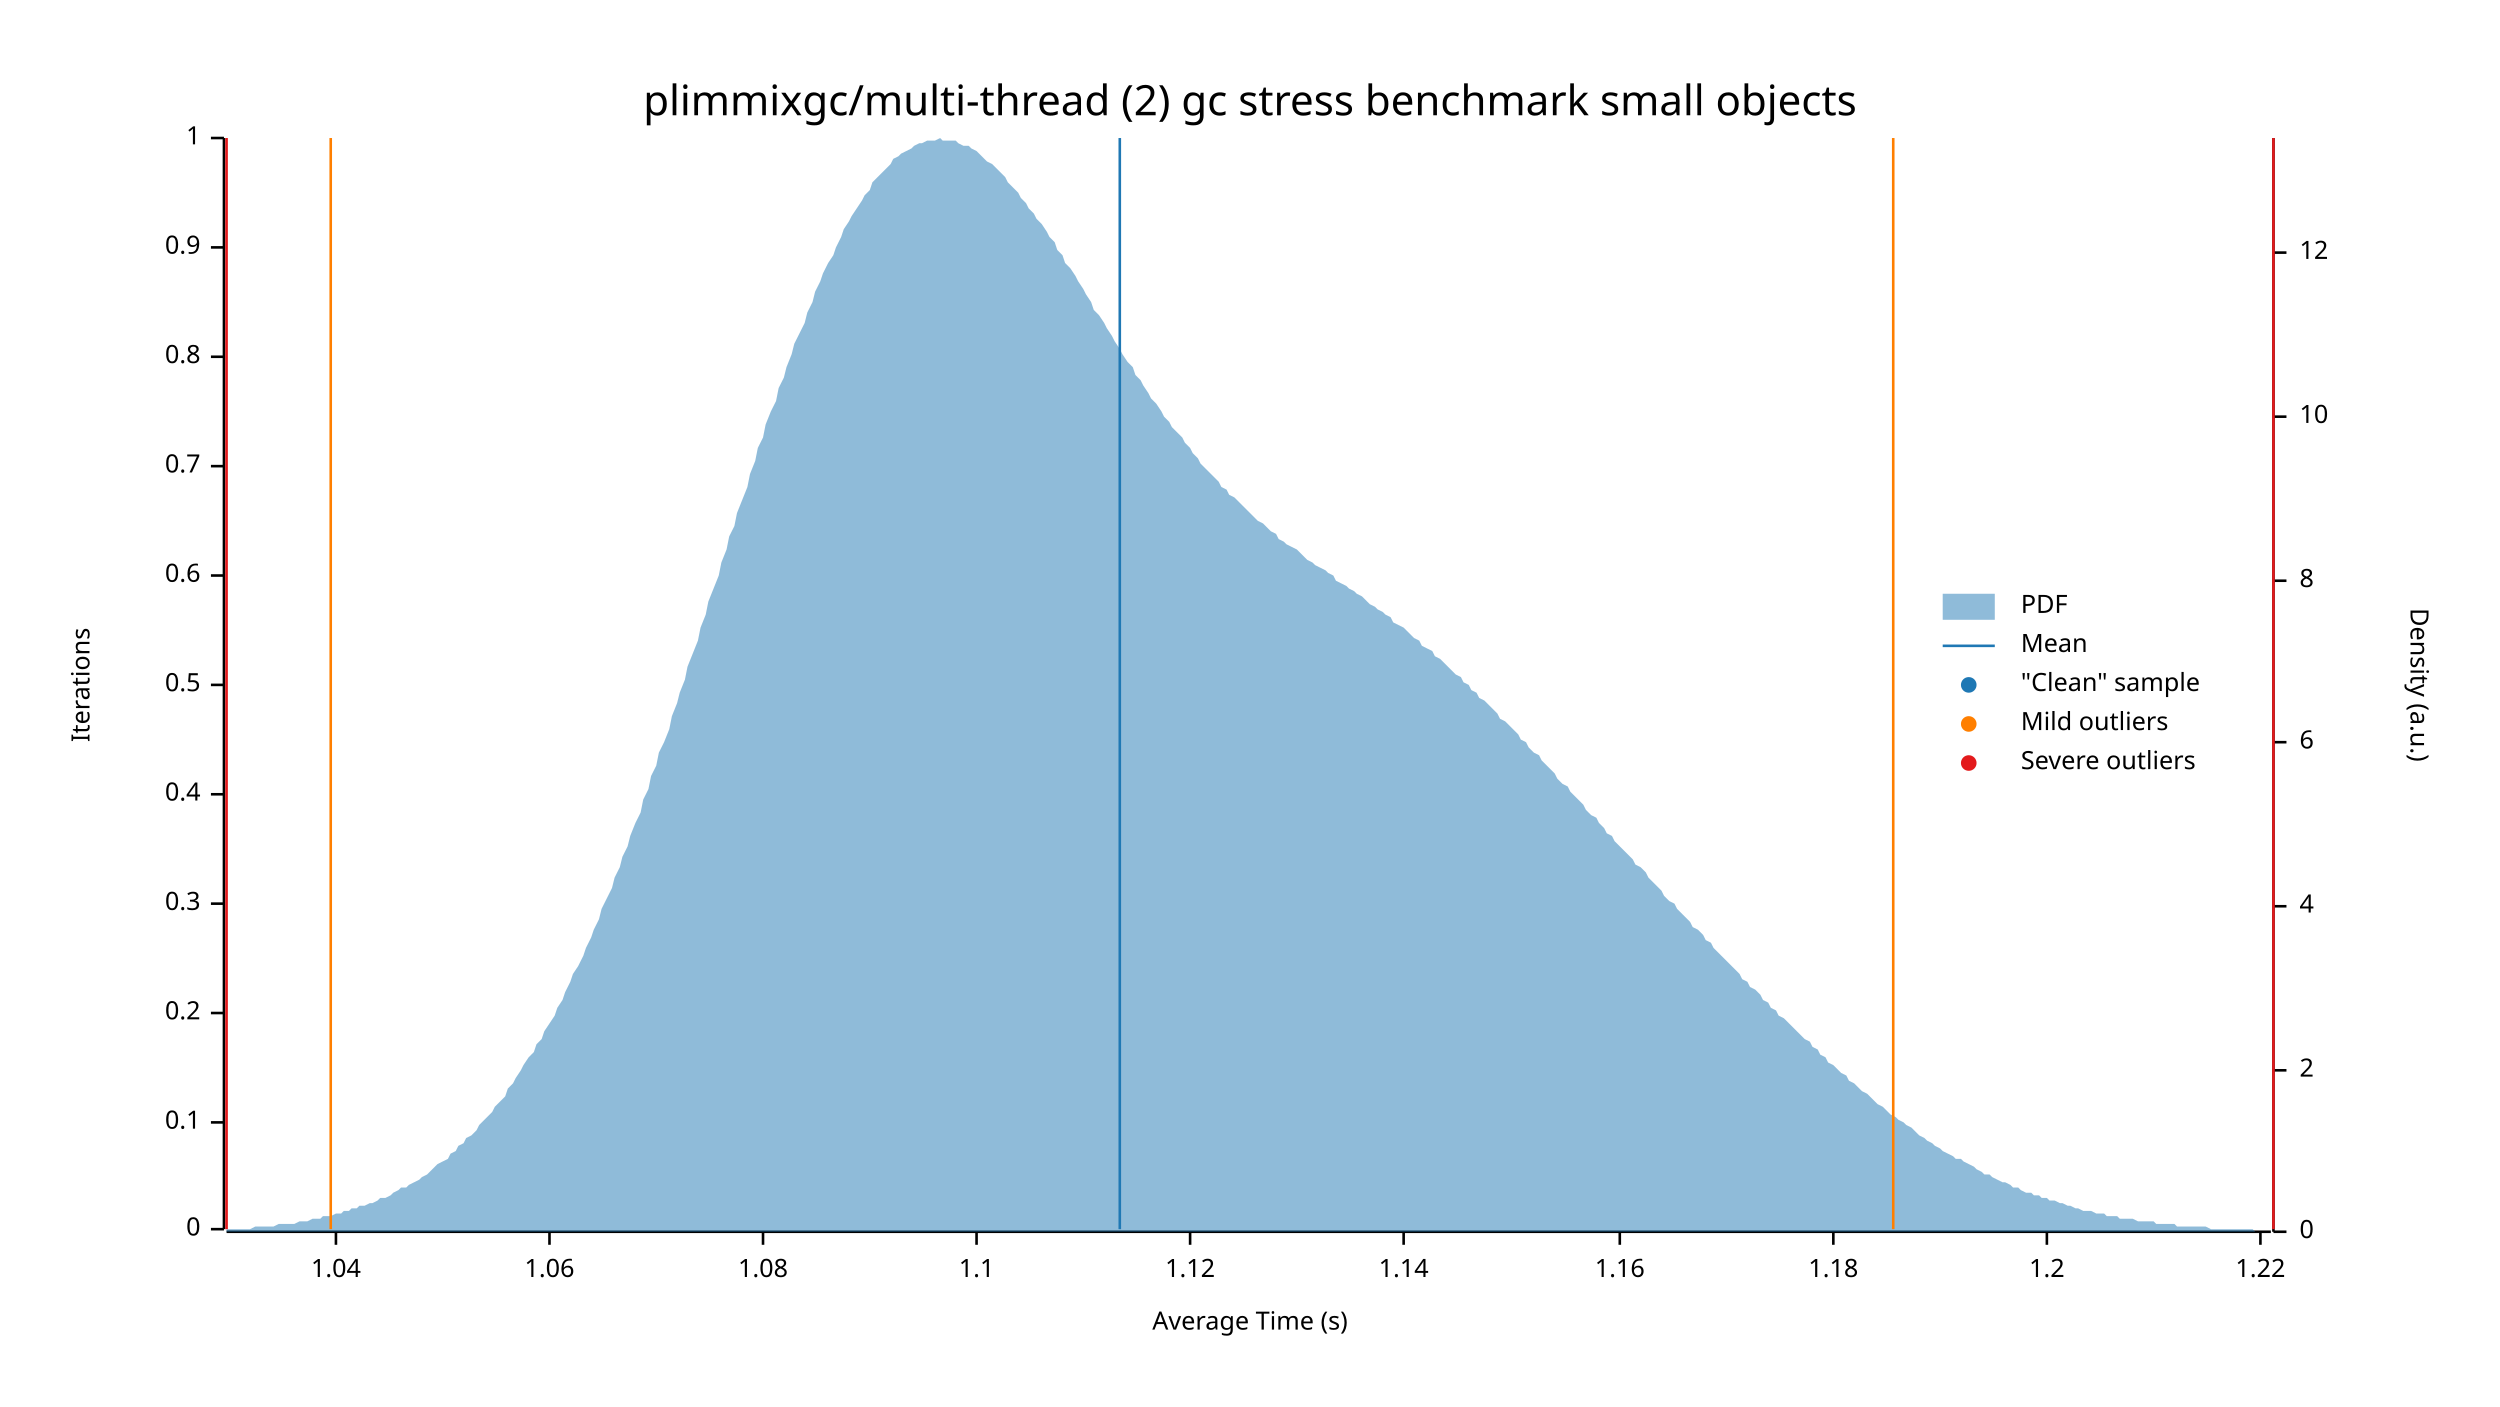
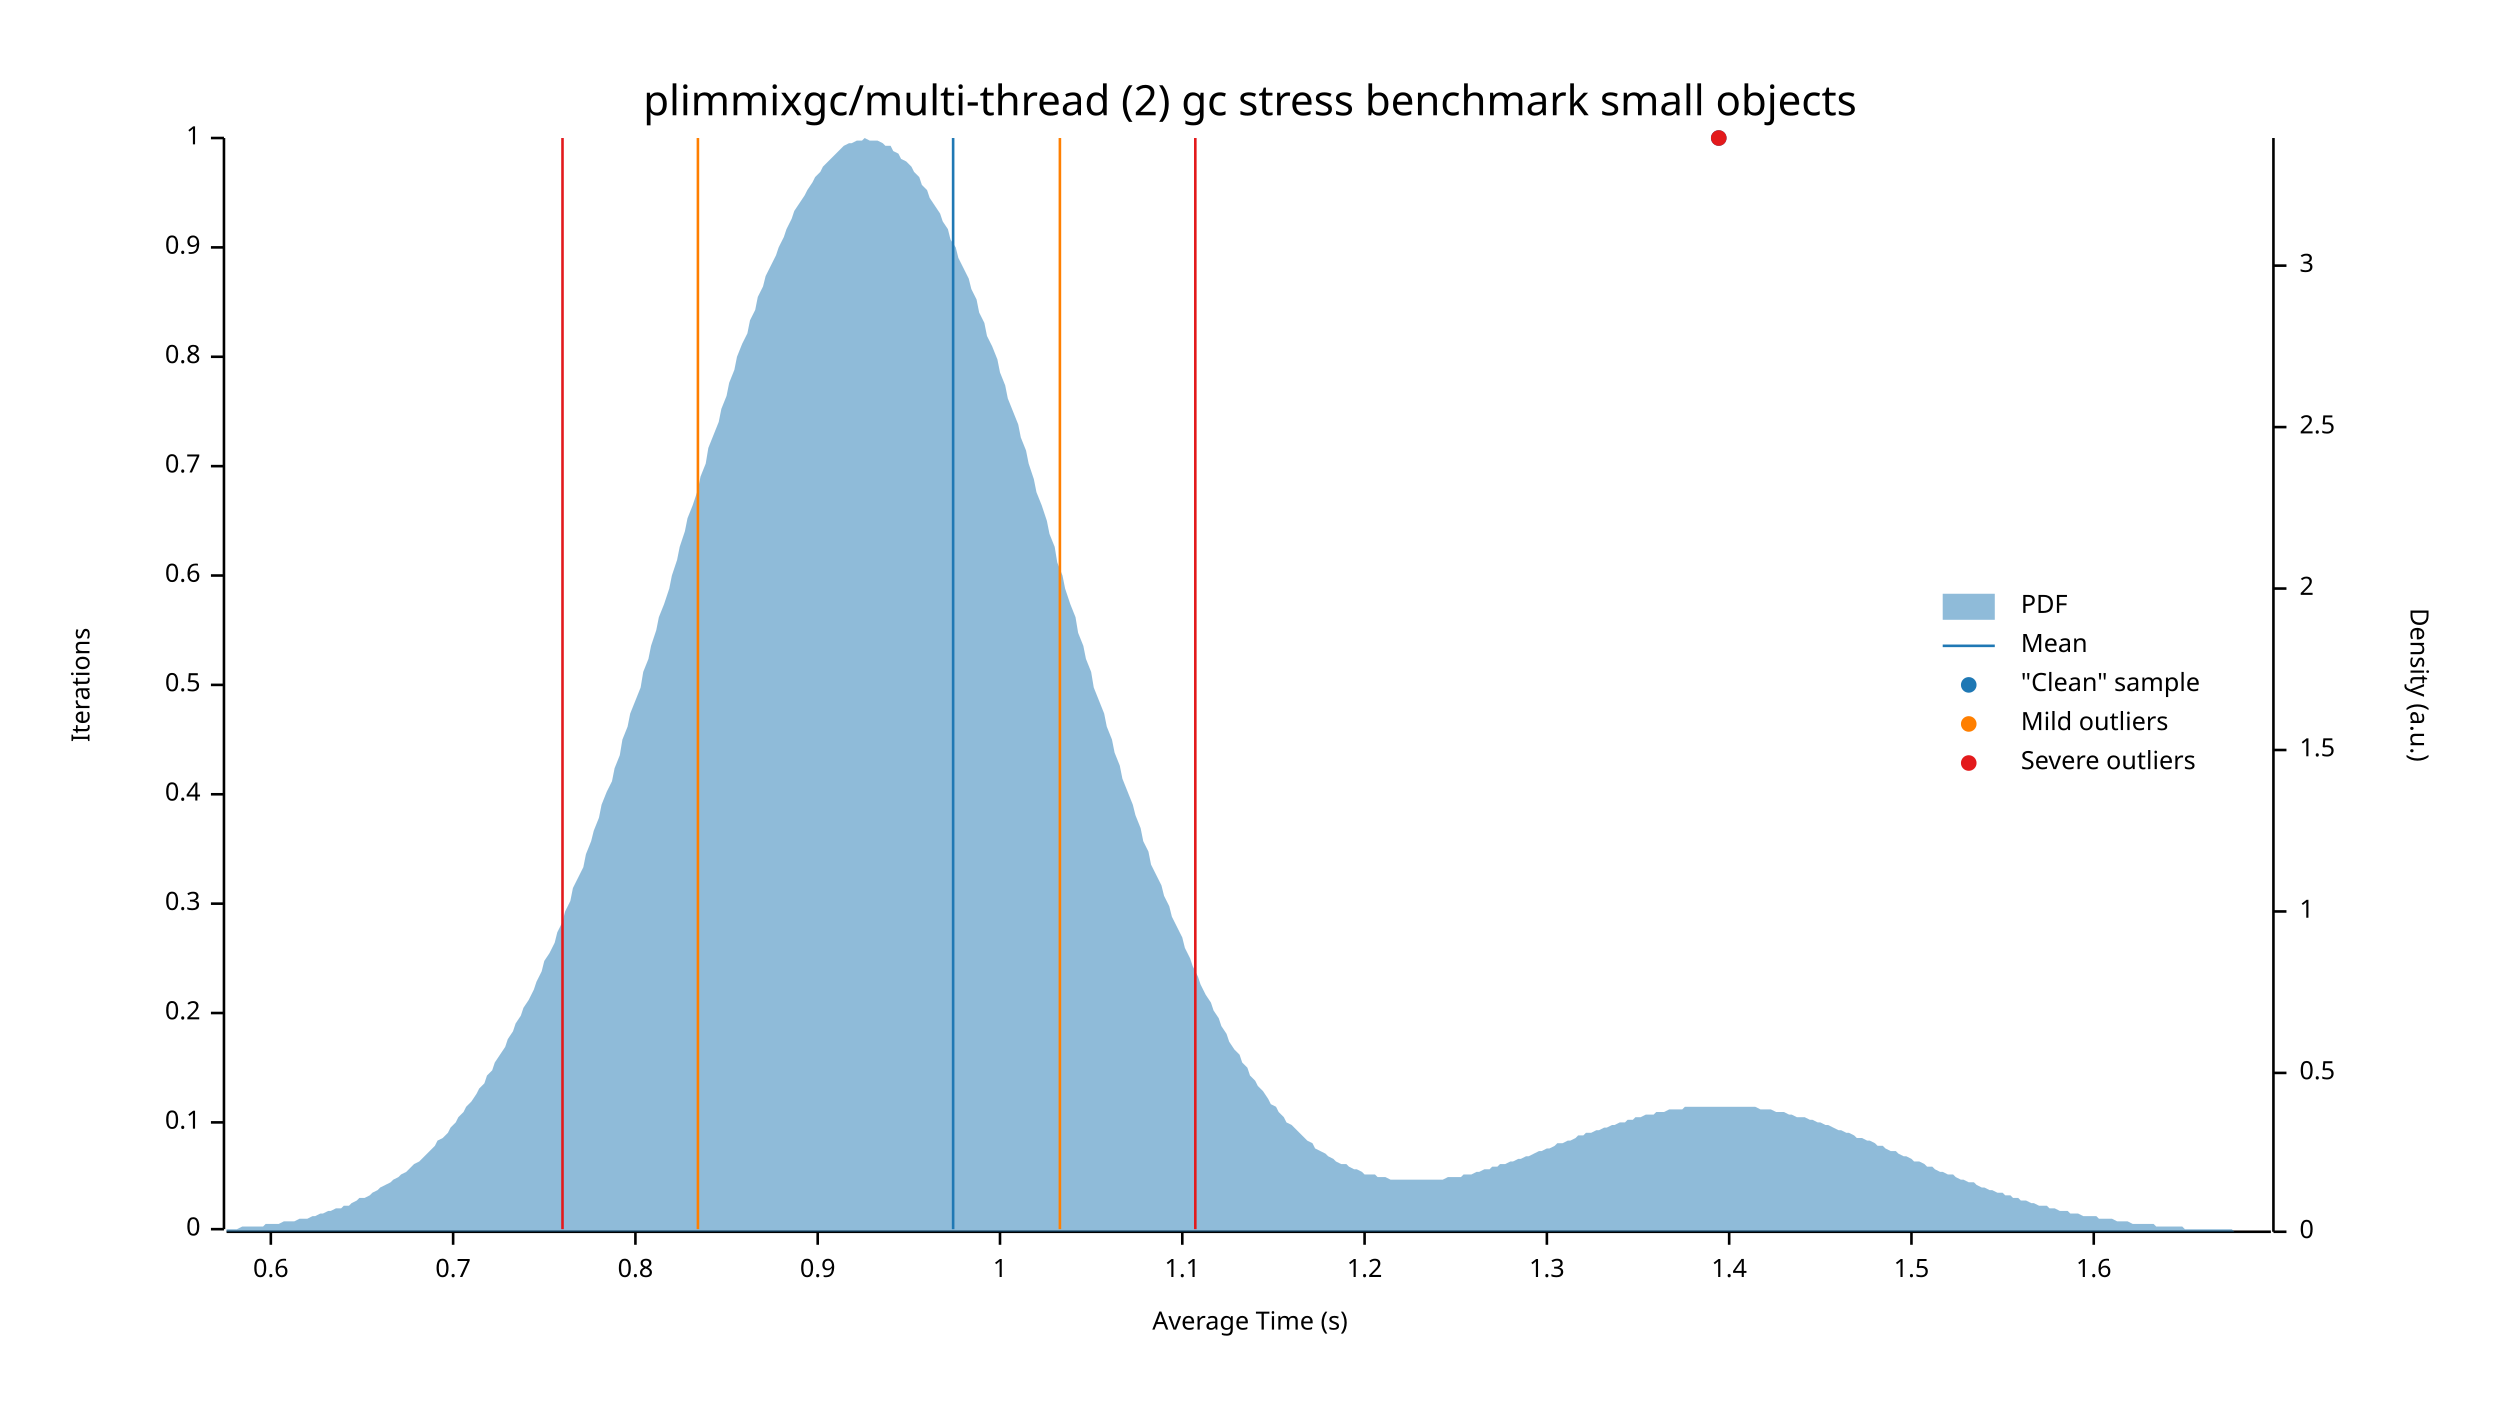
<svg xmlns="http://www.w3.org/2000/svg" width="960" height="540" viewBox="0 0 960 540">
  <text x="480" y="32" dy="0.76em" text-anchor="middle" font-family="sans-serif" font-size="16.129" opacity="1" fill="#000000">
plimmixgc/multi-thread (2) gc stress benchmark small objects
</text>
  <text x="27" y="263" dy="0.76em" text-anchor="middle" font-family="sans-serif" font-size="9.677" opacity="1" fill="#000000" transform="rotate(270, 27, 263)">
Iterations
</text>
  <text x="480" y="513" dy="-0.5ex" text-anchor="middle" font-family="sans-serif" font-size="9.677" opacity="1" fill="#000000">
Average Time (s)
</text>
  <polyline fill="none" opacity="1" stroke="#000000" stroke-width="1" points="86,53 86,472 " />
  <text x="77" y="472" dy="0.5ex" text-anchor="end" font-family="sans-serif" font-size="9.677" opacity="1" fill="#000000">
0
</text>
  <polyline fill="none" opacity="1" stroke="#000000" stroke-width="1" points="81,472 86,472 " />
  <text x="77" y="431" dy="0.5ex" text-anchor="end" font-family="sans-serif" font-size="9.677" opacity="1" fill="#000000">
0.1
</text>
  <polyline fill="none" opacity="1" stroke="#000000" stroke-width="1" points="81,431 86,431 " />
  <text x="77" y="389" dy="0.5ex" text-anchor="end" font-family="sans-serif" font-size="9.677" opacity="1" fill="#000000">
0.2
</text>
  <polyline fill="none" opacity="1" stroke="#000000" stroke-width="1" points="81,389 86,389 " />
  <text x="77" y="347" dy="0.5ex" text-anchor="end" font-family="sans-serif" font-size="9.677" opacity="1" fill="#000000">
0.3
</text>
  <polyline fill="none" opacity="1" stroke="#000000" stroke-width="1" points="81,347 86,347 " />
  <text x="77" y="305" dy="0.5ex" text-anchor="end" font-family="sans-serif" font-size="9.677" opacity="1" fill="#000000">
0.4
</text>
  <polyline fill="none" opacity="1" stroke="#000000" stroke-width="1" points="81,305 86,305 " />
  <text x="77" y="263" dy="0.5ex" text-anchor="end" font-family="sans-serif" font-size="9.677" opacity="1" fill="#000000">
0.5
</text>
  <polyline fill="none" opacity="1" stroke="#000000" stroke-width="1" points="81,263 86,263 " />
  <text x="77" y="221" dy="0.5ex" text-anchor="end" font-family="sans-serif" font-size="9.677" opacity="1" fill="#000000">
0.6
</text>
  <polyline fill="none" opacity="1" stroke="#000000" stroke-width="1" points="81,221 86,221 " />
  <text x="77" y="179" dy="0.5ex" text-anchor="end" font-family="sans-serif" font-size="9.677" opacity="1" fill="#000000">
0.7
</text>
  <polyline fill="none" opacity="1" stroke="#000000" stroke-width="1" points="81,179 86,179 " />
  <text x="77" y="137" dy="0.5ex" text-anchor="end" font-family="sans-serif" font-size="9.677" opacity="1" fill="#000000">
0.8
</text>
  <polyline fill="none" opacity="1" stroke="#000000" stroke-width="1" points="81,137 86,137 " />
  <text x="77" y="95" dy="0.5ex" text-anchor="end" font-family="sans-serif" font-size="9.677" opacity="1" fill="#000000">
0.9
</text>
  <polyline fill="none" opacity="1" stroke="#000000" stroke-width="1" points="81,95 86,95 " />
  <text x="77" y="53" dy="0.5ex" text-anchor="end" font-family="sans-serif" font-size="9.677" opacity="1" fill="#000000">
1
</text>
  <polyline fill="none" opacity="1" stroke="#000000" stroke-width="1" points="81,53 86,53 " />
  <polyline fill="none" opacity="1" stroke="#000000" stroke-width="1" points="87,473 872,473 " />
-   <text x="129" y="483" dy="0.76em" text-anchor="middle" font-family="sans-serif" font-size="9.677" opacity="1" fill="#000000">
- 1.04
+   <text x="104" y="483" dy="0.76em" text-anchor="middle" font-family="sans-serif" font-size="9.677" opacity="1" fill="#000000">
+ 0.6
</text>
-   <polyline fill="none" opacity="1" stroke="#000000" stroke-width="1" points="129,473 129,478 " />
-   <text x="211" y="483" dy="0.76em" text-anchor="middle" font-family="sans-serif" font-size="9.677" opacity="1" fill="#000000">
- 1.06
+   <polyline fill="none" opacity="1" stroke="#000000" stroke-width="1" points="104,473 104,478 " />
+   <text x="174" y="483" dy="0.76em" text-anchor="middle" font-family="sans-serif" font-size="9.677" opacity="1" fill="#000000">
+ 0.7
</text>
-   <polyline fill="none" opacity="1" stroke="#000000" stroke-width="1" points="211,473 211,478 " />
-   <text x="293" y="483" dy="0.76em" text-anchor="middle" font-family="sans-serif" font-size="9.677" opacity="1" fill="#000000">
- 1.08
+   <polyline fill="none" opacity="1" stroke="#000000" stroke-width="1" points="174,473 174,478 " />
+   <text x="244" y="483" dy="0.76em" text-anchor="middle" font-family="sans-serif" font-size="9.677" opacity="1" fill="#000000">
+ 0.8
</text>
-   <polyline fill="none" opacity="1" stroke="#000000" stroke-width="1" points="293,473 293,478 " />
-   <text x="375" y="483" dy="0.76em" text-anchor="middle" font-family="sans-serif" font-size="9.677" opacity="1" fill="#000000">
+   <polyline fill="none" opacity="1" stroke="#000000" stroke-width="1" points="244,473 244,478 " />
+   <text x="314" y="483" dy="0.76em" text-anchor="middle" font-family="sans-serif" font-size="9.677" opacity="1" fill="#000000">
+ 0.9
+ </text>
+   <polyline fill="none" opacity="1" stroke="#000000" stroke-width="1" points="314,473 314,478 " />
+   <text x="384" y="483" dy="0.76em" text-anchor="middle" font-family="sans-serif" font-size="9.677" opacity="1" fill="#000000">
+ 1
+ </text>
+   <polyline fill="none" opacity="1" stroke="#000000" stroke-width="1" points="384,473 384,478 " />
+   <text x="454" y="483" dy="0.76em" text-anchor="middle" font-family="sans-serif" font-size="9.677" opacity="1" fill="#000000">
1.1
</text>
-   <polyline fill="none" opacity="1" stroke="#000000" stroke-width="1" points="375,473 375,478 " />
-   <text x="457" y="483" dy="0.76em" text-anchor="middle" font-family="sans-serif" font-size="9.677" opacity="1" fill="#000000">
- 1.12
- </text>
-   <polyline fill="none" opacity="1" stroke="#000000" stroke-width="1" points="457,473 457,478 " />
-   <text x="539" y="483" dy="0.76em" text-anchor="middle" font-family="sans-serif" font-size="9.677" opacity="1" fill="#000000">
- 1.14
- </text>
-   <polyline fill="none" opacity="1" stroke="#000000" stroke-width="1" points="539,473 539,478 " />
-   <text x="622" y="483" dy="0.76em" text-anchor="middle" font-family="sans-serif" font-size="9.677" opacity="1" fill="#000000">
- 1.16
- </text>
-   <polyline fill="none" opacity="1" stroke="#000000" stroke-width="1" points="622,473 622,478 " />
-   <text x="704" y="483" dy="0.76em" text-anchor="middle" font-family="sans-serif" font-size="9.677" opacity="1" fill="#000000">
- 1.18
- </text>
-   <polyline fill="none" opacity="1" stroke="#000000" stroke-width="1" points="704,473 704,478 " />
-   <text x="786" y="483" dy="0.76em" text-anchor="middle" font-family="sans-serif" font-size="9.677" opacity="1" fill="#000000">
+   <polyline fill="none" opacity="1" stroke="#000000" stroke-width="1" points="454,473 454,478 " />
+   <text x="524" y="483" dy="0.76em" text-anchor="middle" font-family="sans-serif" font-size="9.677" opacity="1" fill="#000000">
1.2
</text>
-   <polyline fill="none" opacity="1" stroke="#000000" stroke-width="1" points="786,473 786,478 " />
-   <text x="868" y="483" dy="0.76em" text-anchor="middle" font-family="sans-serif" font-size="9.677" opacity="1" fill="#000000">
- 1.22
+   <polyline fill="none" opacity="1" stroke="#000000" stroke-width="1" points="524,473 524,478 " />
+   <text x="594" y="483" dy="0.76em" text-anchor="middle" font-family="sans-serif" font-size="9.677" opacity="1" fill="#000000">
+ 1.3
</text>
-   <polyline fill="none" opacity="1" stroke="#000000" stroke-width="1" points="868,473 868,478 " />
+   <polyline fill="none" opacity="1" stroke="#000000" stroke-width="1" points="594,473 594,478 " />
+   <text x="664" y="483" dy="0.76em" text-anchor="middle" font-family="sans-serif" font-size="9.677" opacity="1" fill="#000000">
+ 1.4
+ </text>
+   <polyline fill="none" opacity="1" stroke="#000000" stroke-width="1" points="664,473 664,478 " />
+   <text x="734" y="483" dy="0.76em" text-anchor="middle" font-family="sans-serif" font-size="9.677" opacity="1" fill="#000000">
+ 1.5
+ </text>
+   <polyline fill="none" opacity="1" stroke="#000000" stroke-width="1" points="734,473 734,478 " />
+   <text x="804" y="483" dy="0.76em" text-anchor="middle" font-family="sans-serif" font-size="9.677" opacity="1" fill="#000000">
+ 1.6
+ </text>
+   <polyline fill="none" opacity="1" stroke="#000000" stroke-width="1" points="804,473 804,478 " />
  <text x="933" y="263" dy="0.76em" text-anchor="middle" font-family="sans-serif" font-size="9.677" opacity="1" fill="#000000" transform="rotate(90, 933, 263)">
Density (a.u.)
</text>
  <polyline fill="none" opacity="1" stroke="#000000" stroke-width="1" points="873,53 873,473 " />
  <text x="883" y="473" dy="0.5ex" text-anchor="start" font-family="sans-serif" font-size="9.677" opacity="1" fill="#000000">
0
</text>
  <polyline fill="none" opacity="1" stroke="#000000" stroke-width="1" points="873,473 878,473 " />
-   <text x="883" y="411" dy="0.5ex" text-anchor="start" font-family="sans-serif" font-size="9.677" opacity="1" fill="#000000">
+   <text x="883" y="412" dy="0.5ex" text-anchor="start" font-family="sans-serif" font-size="9.677" opacity="1" fill="#000000">
+ 0.5
+ </text>
+   <polyline fill="none" opacity="1" stroke="#000000" stroke-width="1" points="873,412 878,412 " />
+   <text x="883" y="350" dy="0.5ex" text-anchor="start" font-family="sans-serif" font-size="9.677" opacity="1" fill="#000000">
+ 1
+ </text>
+   <polyline fill="none" opacity="1" stroke="#000000" stroke-width="1" points="873,350 878,350 " />
+   <text x="883" y="288" dy="0.5ex" text-anchor="start" font-family="sans-serif" font-size="9.677" opacity="1" fill="#000000">
+ 1.5
+ </text>
+   <polyline fill="none" opacity="1" stroke="#000000" stroke-width="1" points="873,288 878,288 " />
+   <text x="883" y="226" dy="0.5ex" text-anchor="start" font-family="sans-serif" font-size="9.677" opacity="1" fill="#000000">
2
</text>
-   <polyline fill="none" opacity="1" stroke="#000000" stroke-width="1" points="873,411 878,411 " />
-   <text x="883" y="348" dy="0.5ex" text-anchor="start" font-family="sans-serif" font-size="9.677" opacity="1" fill="#000000">
- 4
+   <polyline fill="none" opacity="1" stroke="#000000" stroke-width="1" points="873,226 878,226 " />
+   <text x="883" y="164" dy="0.5ex" text-anchor="start" font-family="sans-serif" font-size="9.677" opacity="1" fill="#000000">
+ 2.5
</text>
-   <polyline fill="none" opacity="1" stroke="#000000" stroke-width="1" points="873,348 878,348 " />
-   <text x="883" y="285" dy="0.5ex" text-anchor="start" font-family="sans-serif" font-size="9.677" opacity="1" fill="#000000">
- 6
+   <polyline fill="none" opacity="1" stroke="#000000" stroke-width="1" points="873,164 878,164 " />
+   <text x="883" y="102" dy="0.5ex" text-anchor="start" font-family="sans-serif" font-size="9.677" opacity="1" fill="#000000">
+ 3
</text>
-   <polyline fill="none" opacity="1" stroke="#000000" stroke-width="1" points="873,285 878,285 " />
-   <text x="883" y="223" dy="0.5ex" text-anchor="start" font-family="sans-serif" font-size="9.677" opacity="1" fill="#000000">
- 8
- </text>
-   <polyline fill="none" opacity="1" stroke="#000000" stroke-width="1" points="873,223 878,223 " />
-   <text x="883" y="160" dy="0.5ex" text-anchor="start" font-family="sans-serif" font-size="9.677" opacity="1" fill="#000000">
- 10
- </text>
-   <polyline fill="none" opacity="1" stroke="#000000" stroke-width="1" points="873,160 878,160 " />
-   <text x="883" y="97" dy="0.5ex" text-anchor="start" font-family="sans-serif" font-size="9.677" opacity="1" fill="#000000">
- 12
- </text>
-   <polyline fill="none" opacity="1" stroke="#000000" stroke-width="1" points="873,97 878,97 " />
-   <polygon opacity="0.5" fill="#1F78B4" points="87,472 88,472 90,472 91,472 93,472 94,472 96,472 98,471 99,471 101,471 102,471 104,471 105,471 107,470 109,470 110,470 112,470 113,470 115,469 116,469 118,469 120,468 121,468 123,468 124,467 126,467 127,467 129,466 131,466 132,465 134,465 135,464 137,464 138,463 140,463 142,462 143,462 145,461 146,460 148,460 150,459 151,458 153,457 154,456 156,456 157,455 159,454 161,453 162,452 164,451 165,450 167,448 168,447 170,446 172,445 173,443 175,442 176,440 178,439 179,437 181,436 183,434 184,432 186,430 187,429 189,427 190,425 192,423 194,421 195,418 197,416 198,414 200,411 201,409 203,406 205,404 206,401 208,399 209,396 211,393 213,390 214,387 216,384 217,381 219,377 220,374 222,371 224,367 225,364 227,360 228,357 230,353 231,349 233,345 235,341 236,337 238,333 239,329 241,325 242,321 244,316 246,312 247,307 249,303 250,298 252,294 253,289 255,285 257,280 258,275 260,270 261,266 263,261 264,256 266,251 268,246 269,241 271,236 272,231 274,226 276,221 277,216 279,211 280,206 282,202 283,197 285,192 287,187 288,182 290,177 291,172 293,168 294,163 296,158 298,154 299,149 301,145 302,141 304,136 305,132 307,128 309,124 310,120 312,116 313,112 315,108 316,105 318,101 320,98 321,95 323,91 324,88 326,85 327,83 329,80 331,77 332,75 334,73 335,70 337,68 339,66 340,65 342,63 343,61 345,60 346,59 348,58 350,57 351,56 353,55 354,55 356,54 357,54 359,54 361,53 362,54 364,54 365,54 367,54 368,55 370,56 372,56 373,57 375,58 376,59 378,61 379,62 381,63 383,65 384,66 386,68 387,70 389,72 391,74 392,76 394,78 395,80 397,82 398,84 400,86 402,89 403,91 405,93 406,96 408,98 409,101 411,103 413,106 414,108 416,111 417,113 419,116 420,119 422,121 424,124 425,126 427,129 428,131 430,134 431,136 433,139 435,141 436,144 438,146 439,148 441,151 442,153 444,155 446,158 447,160 449,162 450,164 452,166 454,168 455,170 457,172 458,174 460,176 461,178 463,180 465,182 466,183 468,185 469,187 471,188 472,190 474,191 476,193 477,194 479,196 480,197 482,199 483,200 485,201 487,203 488,204 490,205 491,207 493,208 494,209 496,210 498,211 499,212 501,214 502,215 504,216 505,217 507,218 509,219 510,220 512,221 513,223 515,224 517,225 518,226 520,227 521,228 523,229 524,230 526,232 528,233 529,234 531,235 532,236 534,237 535,239 537,240 539,241 540,242 542,244 543,245 545,246 546,248 548,249 550,250 551,252 553,253 554,254 556,256 557,257 559,259 561,260 562,262 564,263 565,265 567,266 568,268 570,269 572,271 573,272 575,274 576,276 578,277 580,279 581,280 583,282 584,284 586,285 587,287 589,289 591,290 592,292 594,294 595,295 597,297 598,299 600,301 602,302 603,304 605,306 606,307 608,309 609,311 611,313 613,314 614,316 616,318 617,320 619,321 620,323 622,325 624,327 625,328 627,330 628,332 630,333 632,335 633,337 635,339 636,340 638,342 639,344 641,346 643,347 644,349 646,351 647,352 649,354 650,356 652,357 654,359 655,361 657,362 658,364 660,366 661,367 663,369 665,371 666,372 668,374 669,376 671,377 672,379 674,380 676,382 677,384 679,385 680,387 682,388 683,390 685,391 687,393 688,394 690,396 691,397 693,399 695,400 696,402 698,403 699,405 701,406 702,408 704,409 706,411 707,412 709,413 710,415 712,416 713,417 715,419 717,420 718,421 720,423 721,424 723,425 724,426 726,428 728,429 729,430 731,431 732,432 734,433 735,434 737,436 739,437 740,438 742,439 743,440 745,441 746,442 748,443 750,444 751,445 753,445 754,446 756,447 758,448 759,449 761,450 762,451 764,451 765,452 767,453 769,454 770,454 772,455 773,456 775,456 776,457 778,458 780,458 781,459 783,459 784,460 786,460 787,461 789,461 791,462 792,462 794,463 795,463 797,464 798,464 800,465 802,465 803,465 805,466 806,466 808,466 809,467 811,467 813,467 814,468 816,468 817,468 819,468 821,469 822,469 824,469 825,469 827,469 828,470 830,470 832,470 833,470 835,470 836,471 838,471 839,471 841,471 843,471 844,471 846,471 847,471 849,472 850,472 852,472 854,472 855,472 857,472 858,472 860,472 861,472 863,472 865,472 866,473 868,473 869,473 871,473 873,473 873,473 87,473 " />
-   <polyline fill="none" opacity="1" stroke="#1F78B4" stroke-width="1" points="430,472 430,53 " />
-   <polyline fill="none" opacity="1" stroke="#FF7F00" stroke-width="1" points="127,472 127,53 " />
-   <polyline fill="none" opacity="1" stroke="#FF7F00" stroke-width="1" points="727,472 727,53 " />
-   <polyline fill="none" opacity="1" stroke="#E31A1C" stroke-width="1" points="87,472 87,53 " />
-   <polyline fill="none" opacity="1" stroke="#E31A1C" stroke-width="1" points="873,472 873,53 " />
+   <polyline fill="none" opacity="1" stroke="#000000" stroke-width="1" points="873,102 878,102 " />
+   <polygon opacity="0.5" fill="#1F78B4" points="87,472 88,472 90,472 91,472 93,471 94,471 96,471 98,471 99,471 101,471 102,470 104,470 105,470 107,470 109,469 110,469 112,469 113,469 115,468 116,468 118,468 120,467 121,467 123,466 124,466 126,465 127,465 129,464 131,464 132,463 134,463 135,462 137,461 138,460 140,460 142,459 143,458 145,457 146,456 148,455 150,454 151,453 153,452 154,451 156,450 157,449 159,447 161,446 162,445 164,443 165,442 167,440 168,438 170,437 172,435 173,433 175,431 176,429 178,427 179,425 181,423 183,420 184,418 186,416 187,413 189,411 190,408 192,405 194,402 195,399 197,396 198,393 200,390 201,387 203,384 205,380 206,377 208,373 209,369 211,366 213,362 214,358 216,354 217,350 219,346 220,341 222,337 224,333 225,328 227,323 228,319 230,314 231,309 233,304 235,300 236,295 238,290 239,284 241,279 242,274 244,269 246,264 247,258 249,253 250,248 252,242 253,237 255,232 257,226 258,221 260,215 261,210 263,204 264,199 266,194 268,188 269,183 271,178 272,172 274,167 276,162 277,157 279,152 280,147 282,142 283,137 285,132 287,128 288,123 290,119 291,114 293,110 294,106 296,102 298,98 299,95 301,91 302,88 304,84 305,81 307,78 309,75 310,73 312,70 313,68 315,66 316,64 318,62 320,60 321,59 323,57 324,56 326,55 327,55 329,54 331,54 332,53 334,54 335,54 337,54 339,55 340,56 342,56 343,58 345,59 346,61 348,62 350,64 351,66 353,68 354,71 356,73 357,76 359,79 361,82 362,85 364,88 365,92 367,95 368,99 370,103 372,107 373,111 375,115 376,120 378,124 379,129 381,133 383,138 384,143 386,148 387,153 389,158 391,163 392,168 394,173 395,178 397,184 398,189 400,194 402,200 403,205 405,210 406,216 408,221 409,226 411,232 413,237 414,243 416,248 417,253 419,258 420,264 422,269 424,274 425,279 427,284 428,289 430,294 431,299 433,304 435,309 436,313 438,318 439,323 441,327 442,332 444,336 446,340 447,344 449,348 450,352 452,356 454,360 455,364 457,368 458,371 460,375 461,378 463,382 465,385 466,388 468,391 469,394 471,397 472,400 474,403 476,405 477,408 479,410 480,413 482,415 483,417 485,419 487,422 488,424 490,425 491,427 493,429 494,431 496,432 498,434 499,435 501,437 502,438 504,439 505,441 507,442 509,443 510,444 512,445 513,446 515,447 517,447 518,448 520,449 521,449 523,450 524,451 526,451 528,451 529,452 531,452 532,452 534,453 535,453 537,453 539,453 540,453 542,453 543,453 545,453 546,453 548,453 550,453 551,453 553,453 554,453 556,452 557,452 559,452 561,452 562,451 564,451 565,451 567,450 568,450 570,449 572,449 573,448 575,448 576,447 578,447 580,446 581,446 583,445 584,445 586,444 587,444 589,443 591,442 592,442 594,441 595,441 597,440 598,439 600,439 602,438 603,438 605,437 606,436 608,436 609,435 611,435 613,434 614,434 616,433 617,433 619,432 620,432 622,431 624,431 625,430 627,430 628,429 630,429 632,428 633,428 635,428 636,427 638,427 639,427 641,426 643,426 644,426 646,426 647,425 649,425 650,425 652,425 654,425 655,425 657,425 658,425 660,425 661,425 663,425 665,425 666,425 668,425 669,425 671,425 672,425 674,425 676,426 677,426 679,426 680,426 682,427 683,427 685,427 687,428 688,428 690,429 691,429 693,429 695,430 696,430 698,431 699,431 701,432 702,432 704,433 706,434 707,434 709,435 710,435 712,436 713,437 715,437 717,438 718,438 720,439 721,440 723,440 724,441 726,442 728,442 729,443 731,444 732,444 734,445 735,446 737,446 739,447 740,448 742,448 743,449 745,450 746,450 748,451 750,451 751,452 753,453 754,453 756,454 758,454 759,455 761,456 762,456 764,457 765,457 767,458 769,458 770,459 772,459 773,460 775,460 776,461 778,461 780,462 781,462 783,463 784,463 786,463 787,464 789,464 791,465 792,465 794,465 795,466 797,466 798,466 800,467 802,467 803,467 805,467 806,468 808,468 809,468 811,468 813,469 814,469 816,469 817,469 819,470 821,470 822,470 824,470 825,470 827,470 828,471 830,471 832,471 833,471 835,471 836,471 838,471 839,472 841,472 843,472 844,472 846,472 847,472 849,472 850,472 852,472 854,472 855,472 857,472 858,473 860,473 861,473 863,473 865,473 866,473 868,473 869,473 871,473 873,473 873,473 87,473 " />
+   <polyline fill="none" opacity="1" stroke="#1F78B4" stroke-width="1" points="366,472 366,53 " />
+   <polyline fill="none" opacity="1" stroke="#FF7F00" stroke-width="1" points="268,472 268,53 " />
+   <polyline fill="none" opacity="1" stroke="#FF7F00" stroke-width="1" points="407,472 407,53 " />
+   <polyline fill="none" opacity="1" stroke="#E31A1C" stroke-width="1" points="216,472 216,53 " />
+   <polyline fill="none" opacity="1" stroke="#E31A1C" stroke-width="1" points="459,472 459,53 " />
+   <circle cx="660" cy="53" r="3" opacity="1" fill="#1F78B4" stroke="none" stroke-width="1" />
+   <circle cx="660" cy="53" r="3" opacity="1" fill="#E31A1C" stroke="none" stroke-width="1" />
  <text x="776" y="228" dy="0.76em" text-anchor="start" font-family="sans-serif" font-size="9.677" opacity="1" fill="#000000">
PDF
</text>
  <text x="776" y="243" dy="0.76em" text-anchor="start" font-family="sans-serif" font-size="9.677" opacity="1" fill="#000000">
Mean
</text>
  <text x="776" y="258" dy="0.76em" text-anchor="start" font-family="sans-serif" font-size="9.677" opacity="1" fill="#000000">
"Clean" sample
</text>
  <text x="776" y="273" dy="0.76em" text-anchor="start" font-family="sans-serif" font-size="9.677" opacity="1" fill="#000000">
Mild outliers
</text>
  <text x="776" y="288" dy="0.76em" text-anchor="start" font-family="sans-serif" font-size="9.677" opacity="1" fill="#000000">
Severe outliers
</text>
  <rect x="746" y="228" width="20" height="10" opacity="0.5" fill="#1F78B4" stroke="none" />
  <polyline fill="none" opacity="1" stroke="#1F78B4" stroke-width="1" points="746,248 766,248 " />
  <circle cx="756" cy="263" r="3" opacity="1" fill="#1F78B4" stroke="none" stroke-width="1" />
  <circle cx="756" cy="278" r="3" opacity="1" fill="#FF7F00" stroke="none" stroke-width="1" />
  <circle cx="756" cy="293" r="3" opacity="1" fill="#E31A1C" stroke="none" stroke-width="1" />
</svg>
